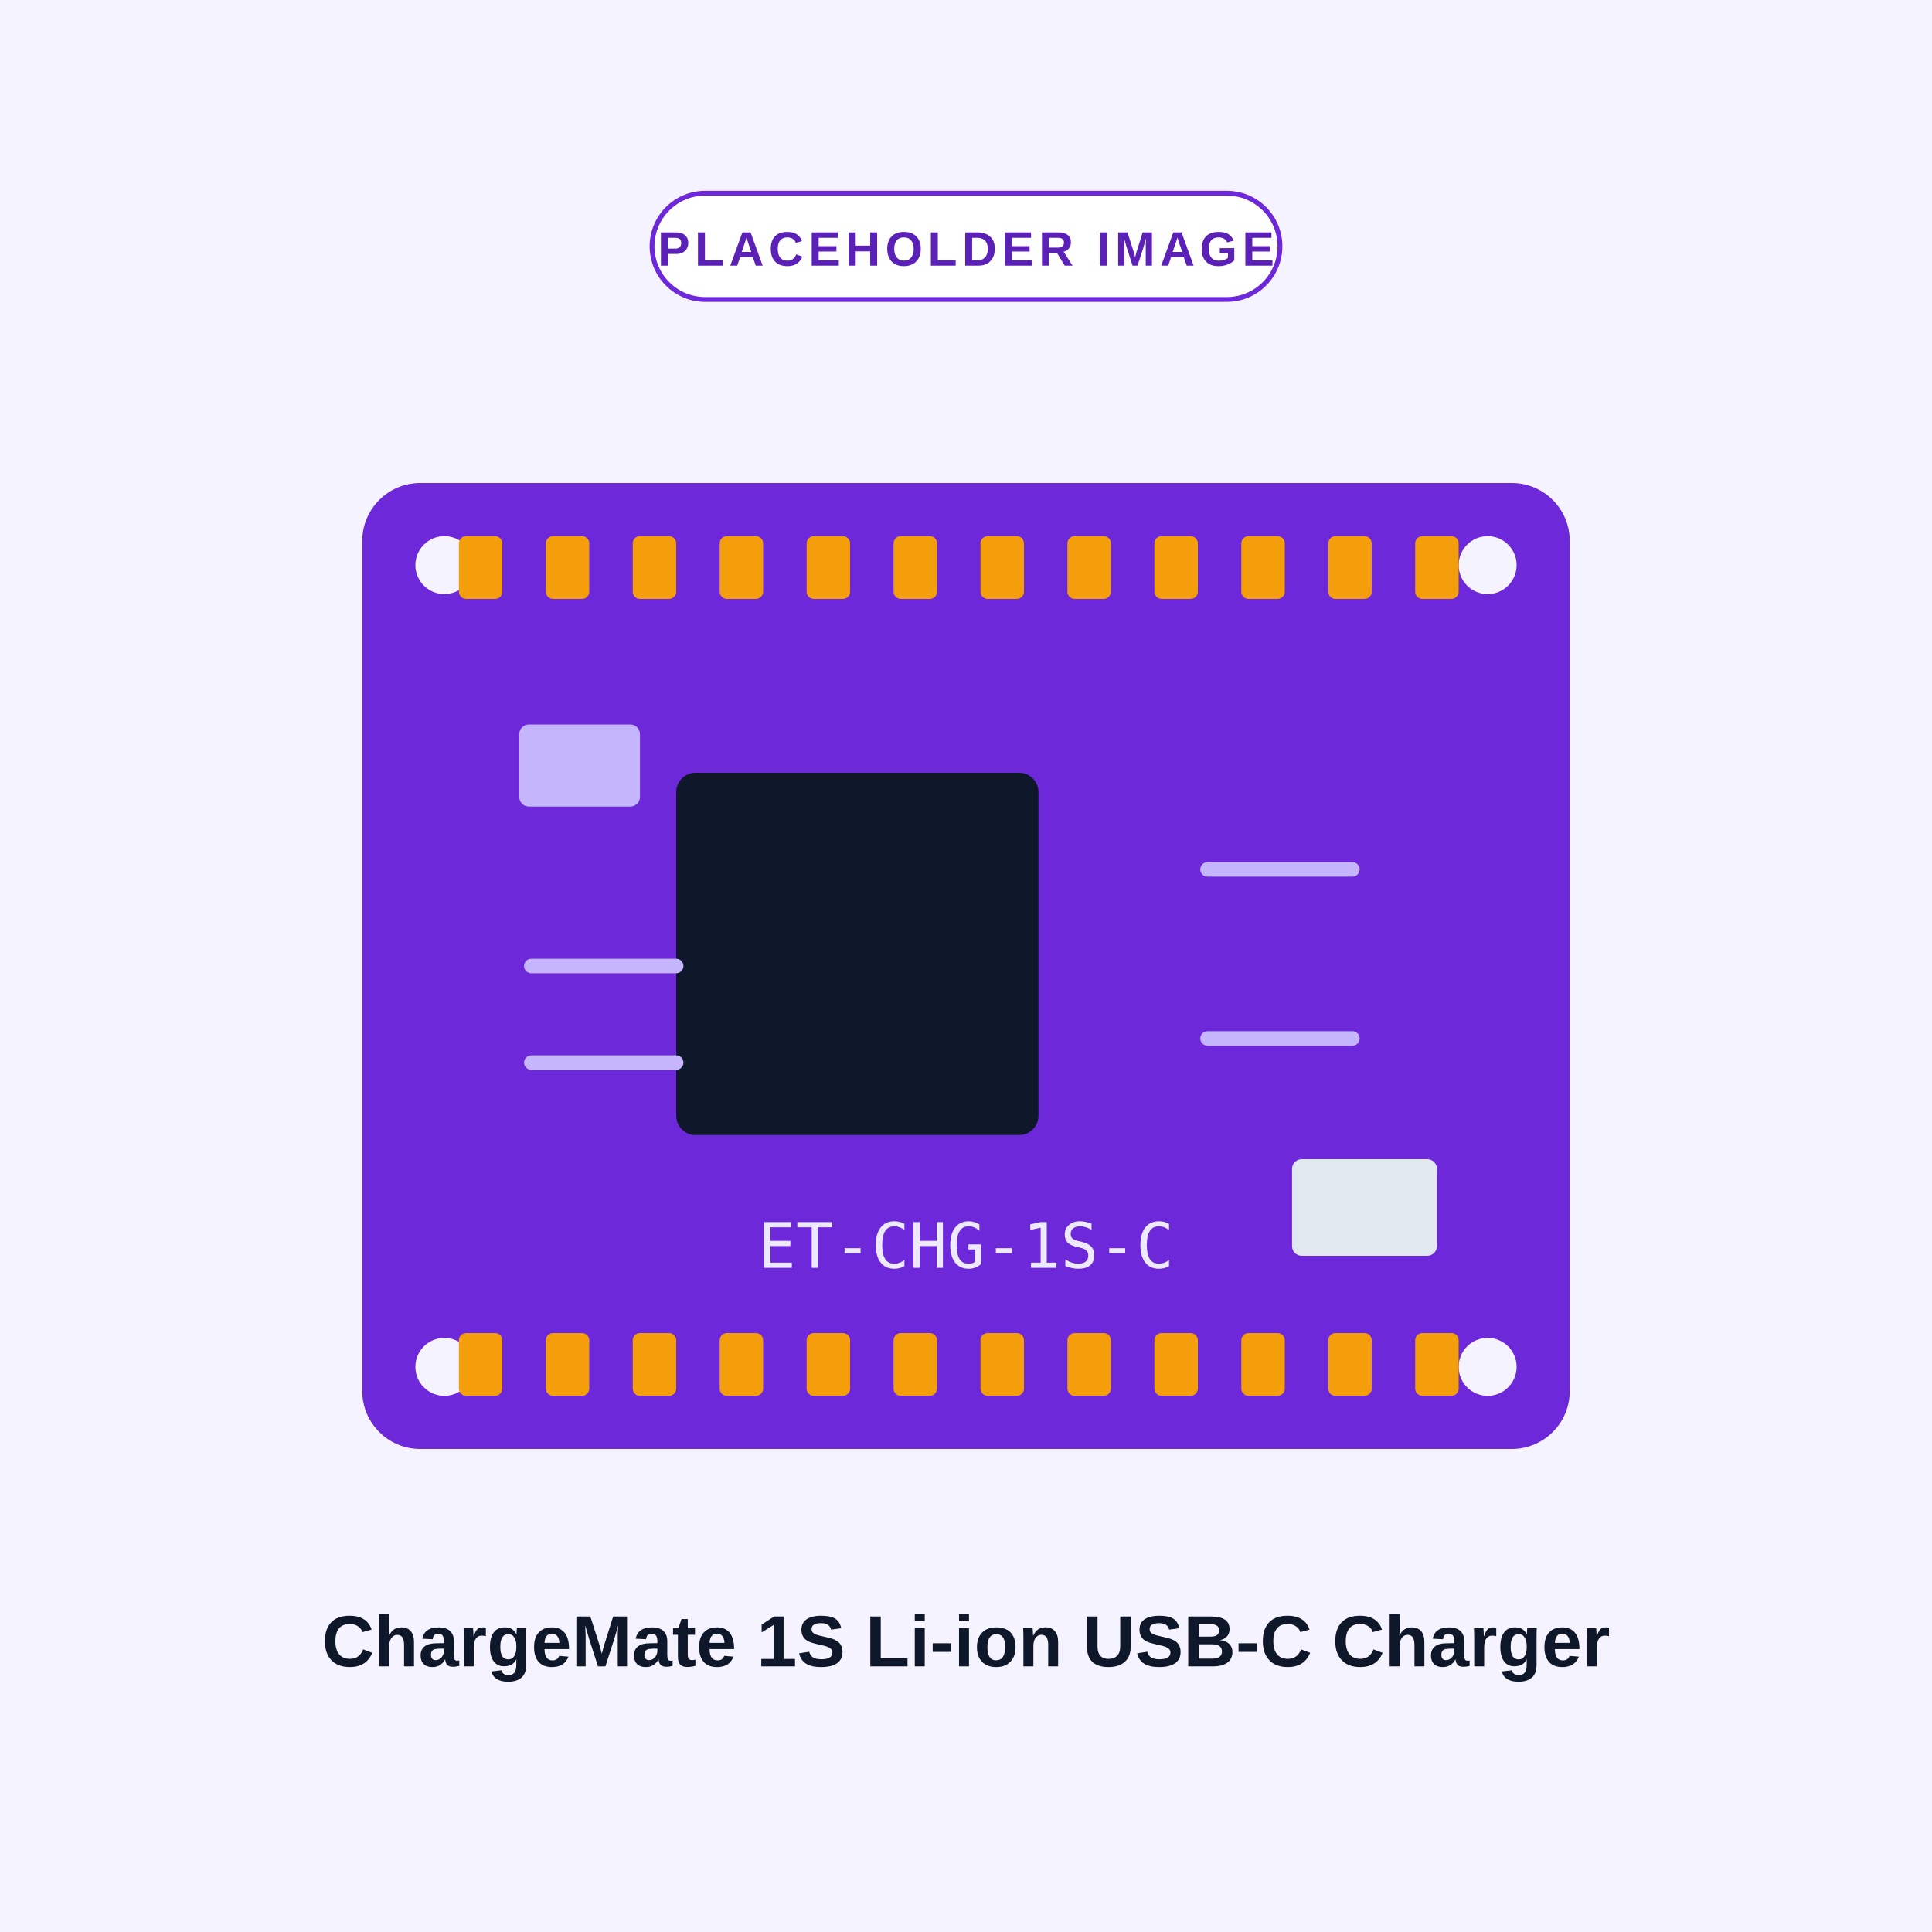
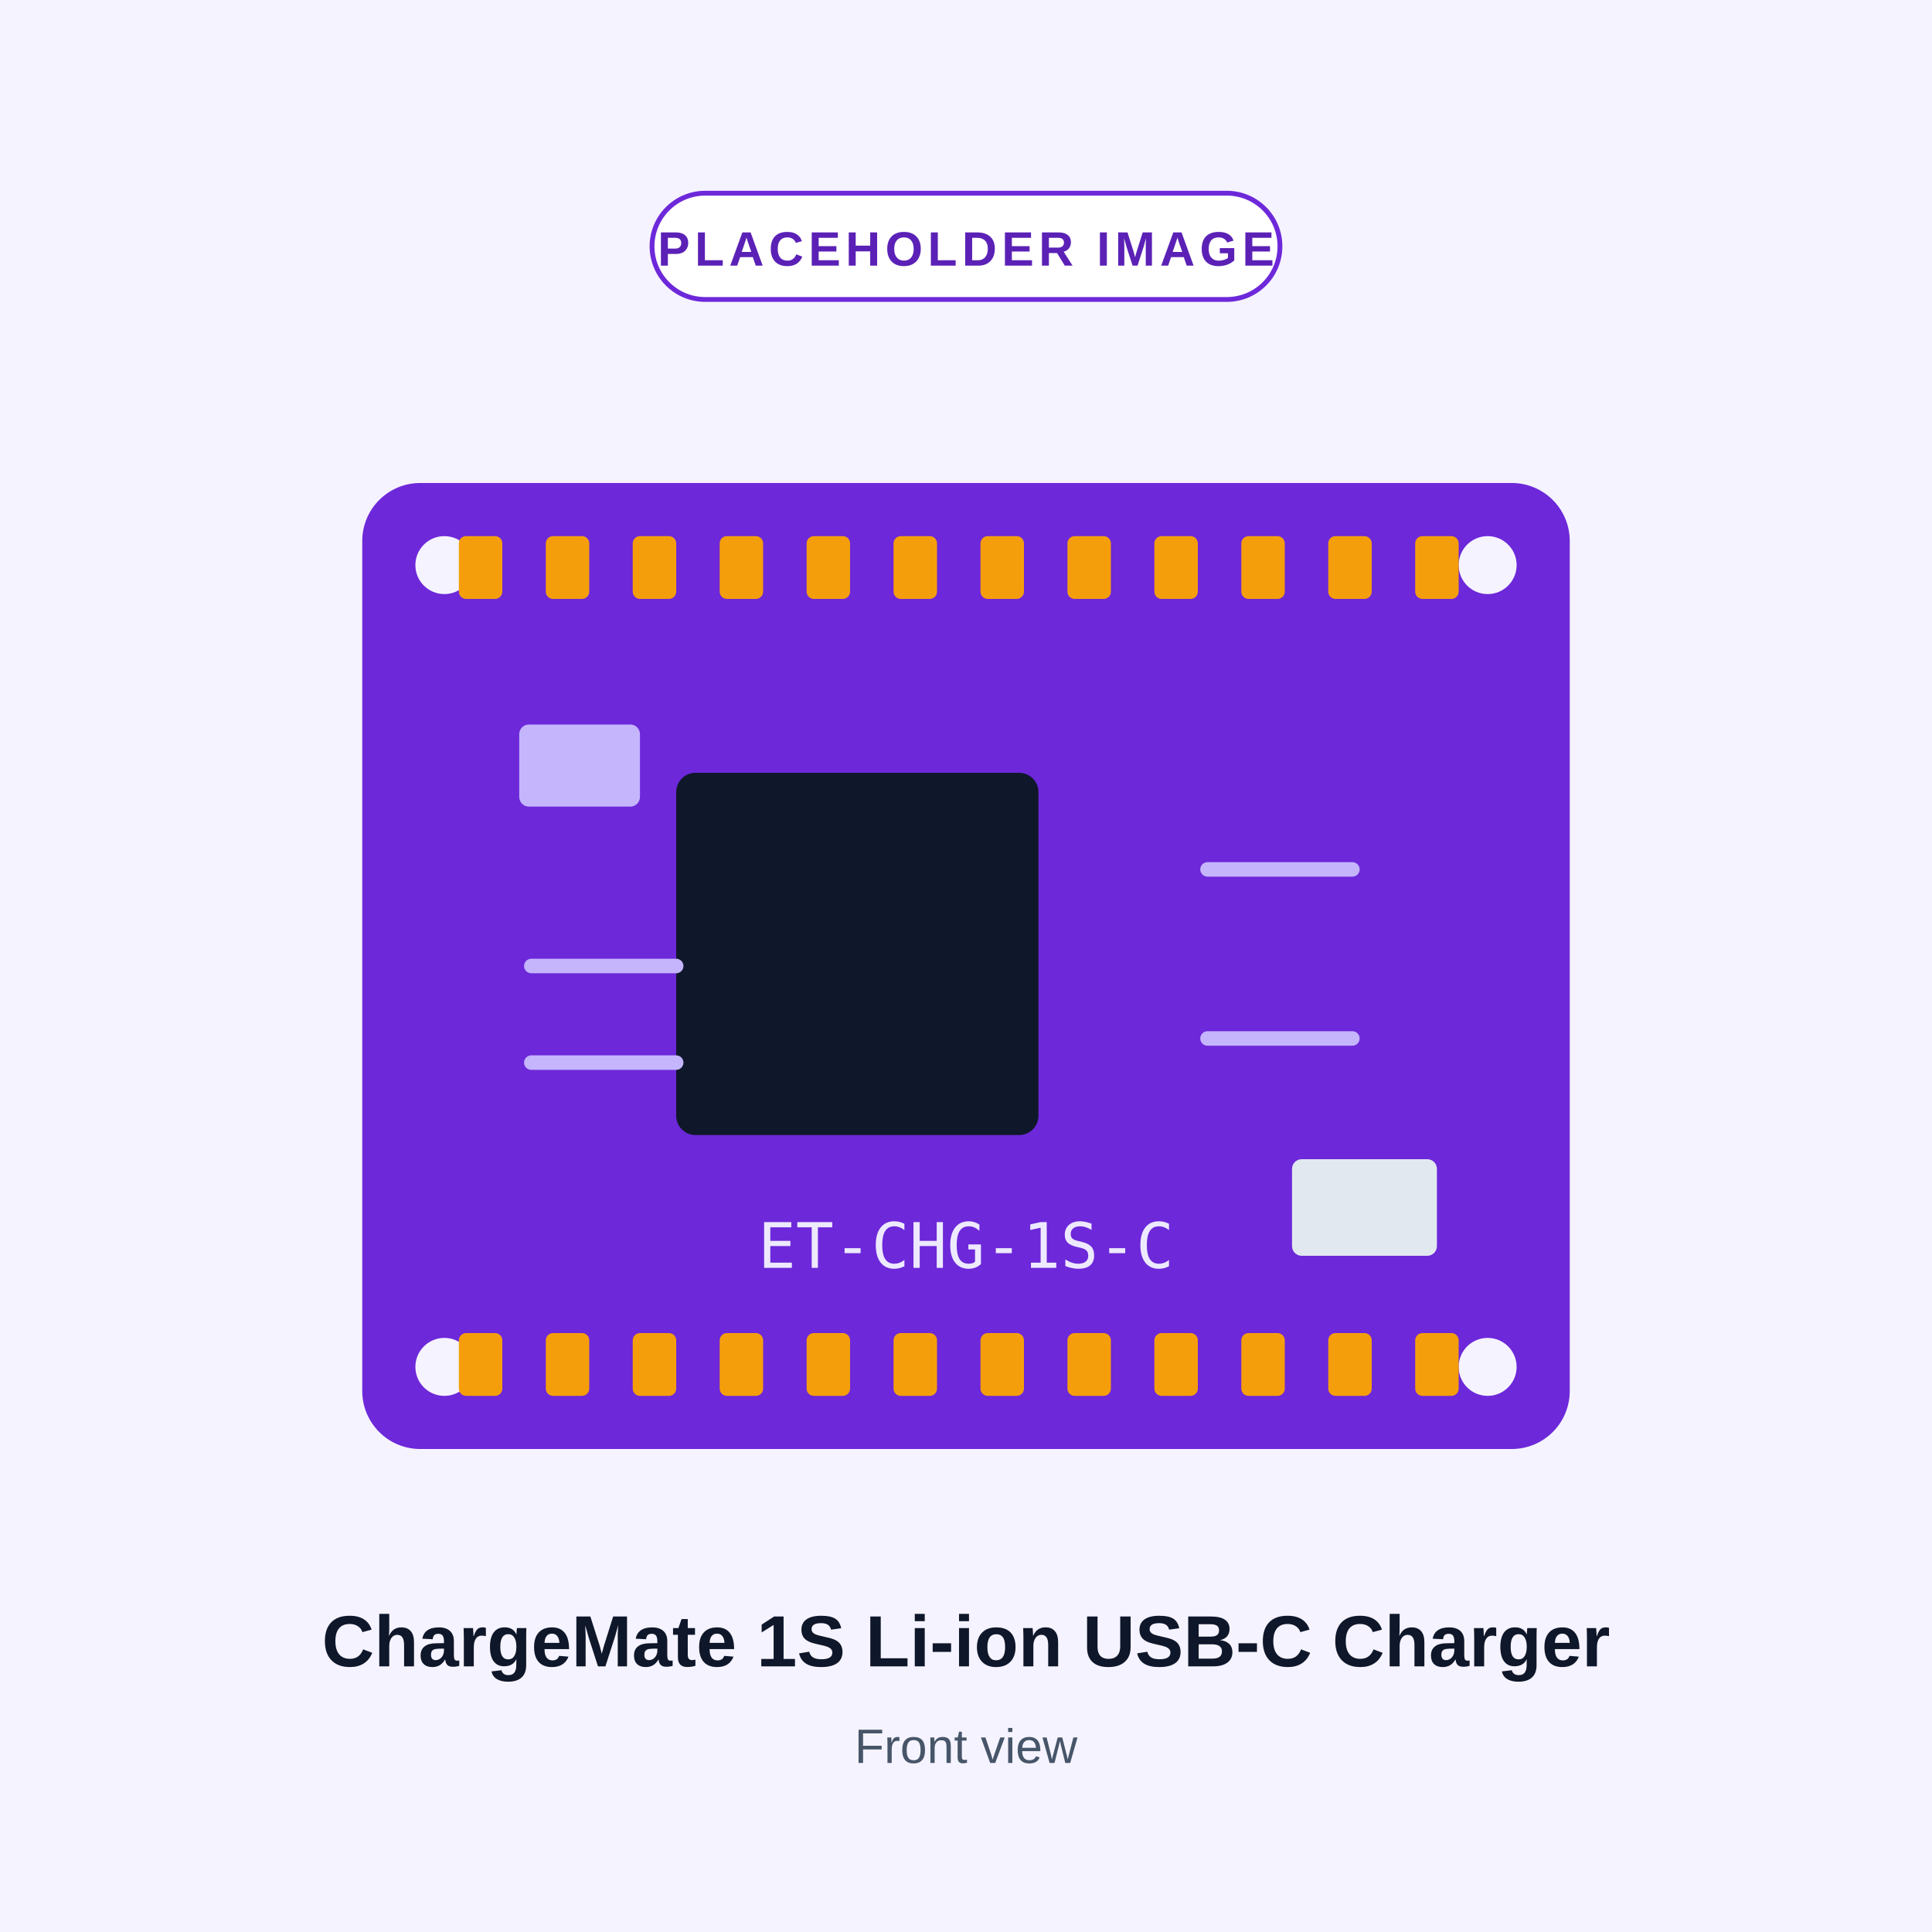
<svg xmlns="http://www.w3.org/2000/svg" viewBox="0 0 800 800" width="800" height="800" role="img" aria-label="Placeholder image for ChargeMate 1S Li-ion USB-C Charger">
  <rect width="800" height="800" fill="#F5F3FF" />
-   <rect x="150" y="200" width="500" height="400" rx="24" fill="#6D28D9" />
-   <circle cx="184" cy="234" r="12" fill="#F5F3FF" />
-   <circle cx="616" cy="234" r="12" fill="#F5F3FF" />
-   <circle cx="184" cy="566" r="12" fill="#F5F3FF" />
-   <circle cx="616" cy="566" r="12" fill="#F5F3FF" />
-   <rect x="190" y="222" width="18" height="26" rx="3" fill="#F59E0B" />
-   <rect x="190" y="552" width="18" height="26" rx="3" fill="#F59E0B" />
-   <rect x="226" y="222" width="18" height="26" rx="3" fill="#F59E0B" />
-   <rect x="226" y="552" width="18" height="26" rx="3" fill="#F59E0B" />
-   <rect x="262" y="222" width="18" height="26" rx="3" fill="#F59E0B" />
-   <rect x="262" y="552" width="18" height="26" rx="3" fill="#F59E0B" />
-   <rect x="298" y="222" width="18" height="26" rx="3" fill="#F59E0B" />
-   <rect x="298" y="552" width="18" height="26" rx="3" fill="#F59E0B" />
-   <rect x="334" y="222" width="18" height="26" rx="3" fill="#F59E0B" />
-   <rect x="334" y="552" width="18" height="26" rx="3" fill="#F59E0B" />
-   <rect x="370" y="222" width="18" height="26" rx="3" fill="#F59E0B" />
-   <rect x="370" y="552" width="18" height="26" rx="3" fill="#F59E0B" />
-   <rect x="406" y="222" width="18" height="26" rx="3" fill="#F59E0B" />
-   <rect x="406" y="552" width="18" height="26" rx="3" fill="#F59E0B" />
-   <rect x="442" y="222" width="18" height="26" rx="3" fill="#F59E0B" />
-   <rect x="442" y="552" width="18" height="26" rx="3" fill="#F59E0B" />
-   <rect x="478" y="222" width="18" height="26" rx="3" fill="#F59E0B" />
-   <rect x="478" y="552" width="18" height="26" rx="3" fill="#F59E0B" />
-   <rect x="514" y="222" width="18" height="26" rx="3" fill="#F59E0B" />
-   <rect x="514" y="552" width="18" height="26" rx="3" fill="#F59E0B" />
-   <rect x="550" y="222" width="18" height="26" rx="3" fill="#F59E0B" />
-   <rect x="550" y="552" width="18" height="26" rx="3" fill="#F59E0B" />
-   <rect x="586" y="222" width="18" height="26" rx="3" fill="#F59E0B" />
-   <rect x="586" y="552" width="18" height="26" rx="3" fill="#F59E0B" />
-   <rect x="280" y="320" width="150" height="150" rx="8" fill="#0F172A" />
-   <path d="M220 400 H280 M220 440 H280 M560 360 H500 M560 430 H500" stroke="#C4B5FD" stroke-width="6" fill="none" stroke-linecap="round" />
-   <rect x="215" y="300" width="50" height="34" rx="4" fill="#C4B5FD" />
-   <rect x="535" y="480" width="60" height="40" rx="4" fill="#E2E8F0" />
-   <text x="400" y="525" text-anchor="middle" font-family="Consolas, Menlo, monospace" font-size="26" fill="#EDE9FE">ET-CHG-1S-C</text>
+   <g transform="rotate(0 400 400)">
+     <rect x="150" y="200" width="500" height="400" rx="24" fill="#6D28D9" />
+     <circle cx="184" cy="234" r="12" fill="#F5F3FF" />
+     <circle cx="616" cy="234" r="12" fill="#F5F3FF" />
+     <circle cx="184" cy="566" r="12" fill="#F5F3FF" />
+     <circle cx="616" cy="566" r="12" fill="#F5F3FF" />
+     <rect x="190" y="222" width="18" height="26" rx="3" fill="#F59E0B" />
+     <rect x="190" y="552" width="18" height="26" rx="3" fill="#F59E0B" />
+     <rect x="226" y="222" width="18" height="26" rx="3" fill="#F59E0B" />
+     <rect x="226" y="552" width="18" height="26" rx="3" fill="#F59E0B" />
+     <rect x="262" y="222" width="18" height="26" rx="3" fill="#F59E0B" />
+     <rect x="262" y="552" width="18" height="26" rx="3" fill="#F59E0B" />
+     <rect x="298" y="222" width="18" height="26" rx="3" fill="#F59E0B" />
+     <rect x="298" y="552" width="18" height="26" rx="3" fill="#F59E0B" />
+     <rect x="334" y="222" width="18" height="26" rx="3" fill="#F59E0B" />
+     <rect x="334" y="552" width="18" height="26" rx="3" fill="#F59E0B" />
+     <rect x="370" y="222" width="18" height="26" rx="3" fill="#F59E0B" />
+     <rect x="370" y="552" width="18" height="26" rx="3" fill="#F59E0B" />
+     <rect x="406" y="222" width="18" height="26" rx="3" fill="#F59E0B" />
+     <rect x="406" y="552" width="18" height="26" rx="3" fill="#F59E0B" />
+     <rect x="442" y="222" width="18" height="26" rx="3" fill="#F59E0B" />
+     <rect x="442" y="552" width="18" height="26" rx="3" fill="#F59E0B" />
+     <rect x="478" y="222" width="18" height="26" rx="3" fill="#F59E0B" />
+     <rect x="478" y="552" width="18" height="26" rx="3" fill="#F59E0B" />
+     <rect x="514" y="222" width="18" height="26" rx="3" fill="#F59E0B" />
+     <rect x="514" y="552" width="18" height="26" rx="3" fill="#F59E0B" />
+     <rect x="550" y="222" width="18" height="26" rx="3" fill="#F59E0B" />
+     <rect x="550" y="552" width="18" height="26" rx="3" fill="#F59E0B" />
+     <rect x="586" y="222" width="18" height="26" rx="3" fill="#F59E0B" />
+     <rect x="586" y="552" width="18" height="26" rx="3" fill="#F59E0B" />
+     <rect x="280" y="320" width="150" height="150" rx="8" fill="#0F172A" />
+     <path d="M220 400 H280 M220 440 H280 M560 360 H500 M560 430 H500" stroke="#C4B5FD" stroke-width="6" fill="none" stroke-linecap="round" />
+     <rect x="215" y="300" width="50" height="34" rx="4" fill="#C4B5FD" />
+     <rect x="535" y="480" width="60" height="40" rx="4" fill="#E2E8F0" />
+     <text x="400" y="525" text-anchor="middle" font-family="Consolas, Menlo, monospace" font-size="26" fill="#EDE9FE">ET-CHG-1S-C</text>
+   </g>
+   <text x="400" y="730" text-anchor="middle" font-family="Arial, Helvetica, sans-serif" font-size="20" fill="#475569">Front view</text>
  <text x="400" y="690" text-anchor="middle" font-family="Arial, Helvetica, sans-serif" font-size="30" font-weight="700" fill="#0F172A">ChargeMate 1S Li-ion USB-C Charger</text>
  <rect x="270" y="80" width="260" height="44" rx="22" fill="#FFFFFF" stroke="#6D28D9" stroke-width="2" />
  <text x="400" y="110" text-anchor="middle" font-family="Arial, Helvetica, sans-serif" font-size="20" font-weight="700" letter-spacing="2" fill="#5B21B6">PLACEHOLDER IMAGE</text>
</svg>
